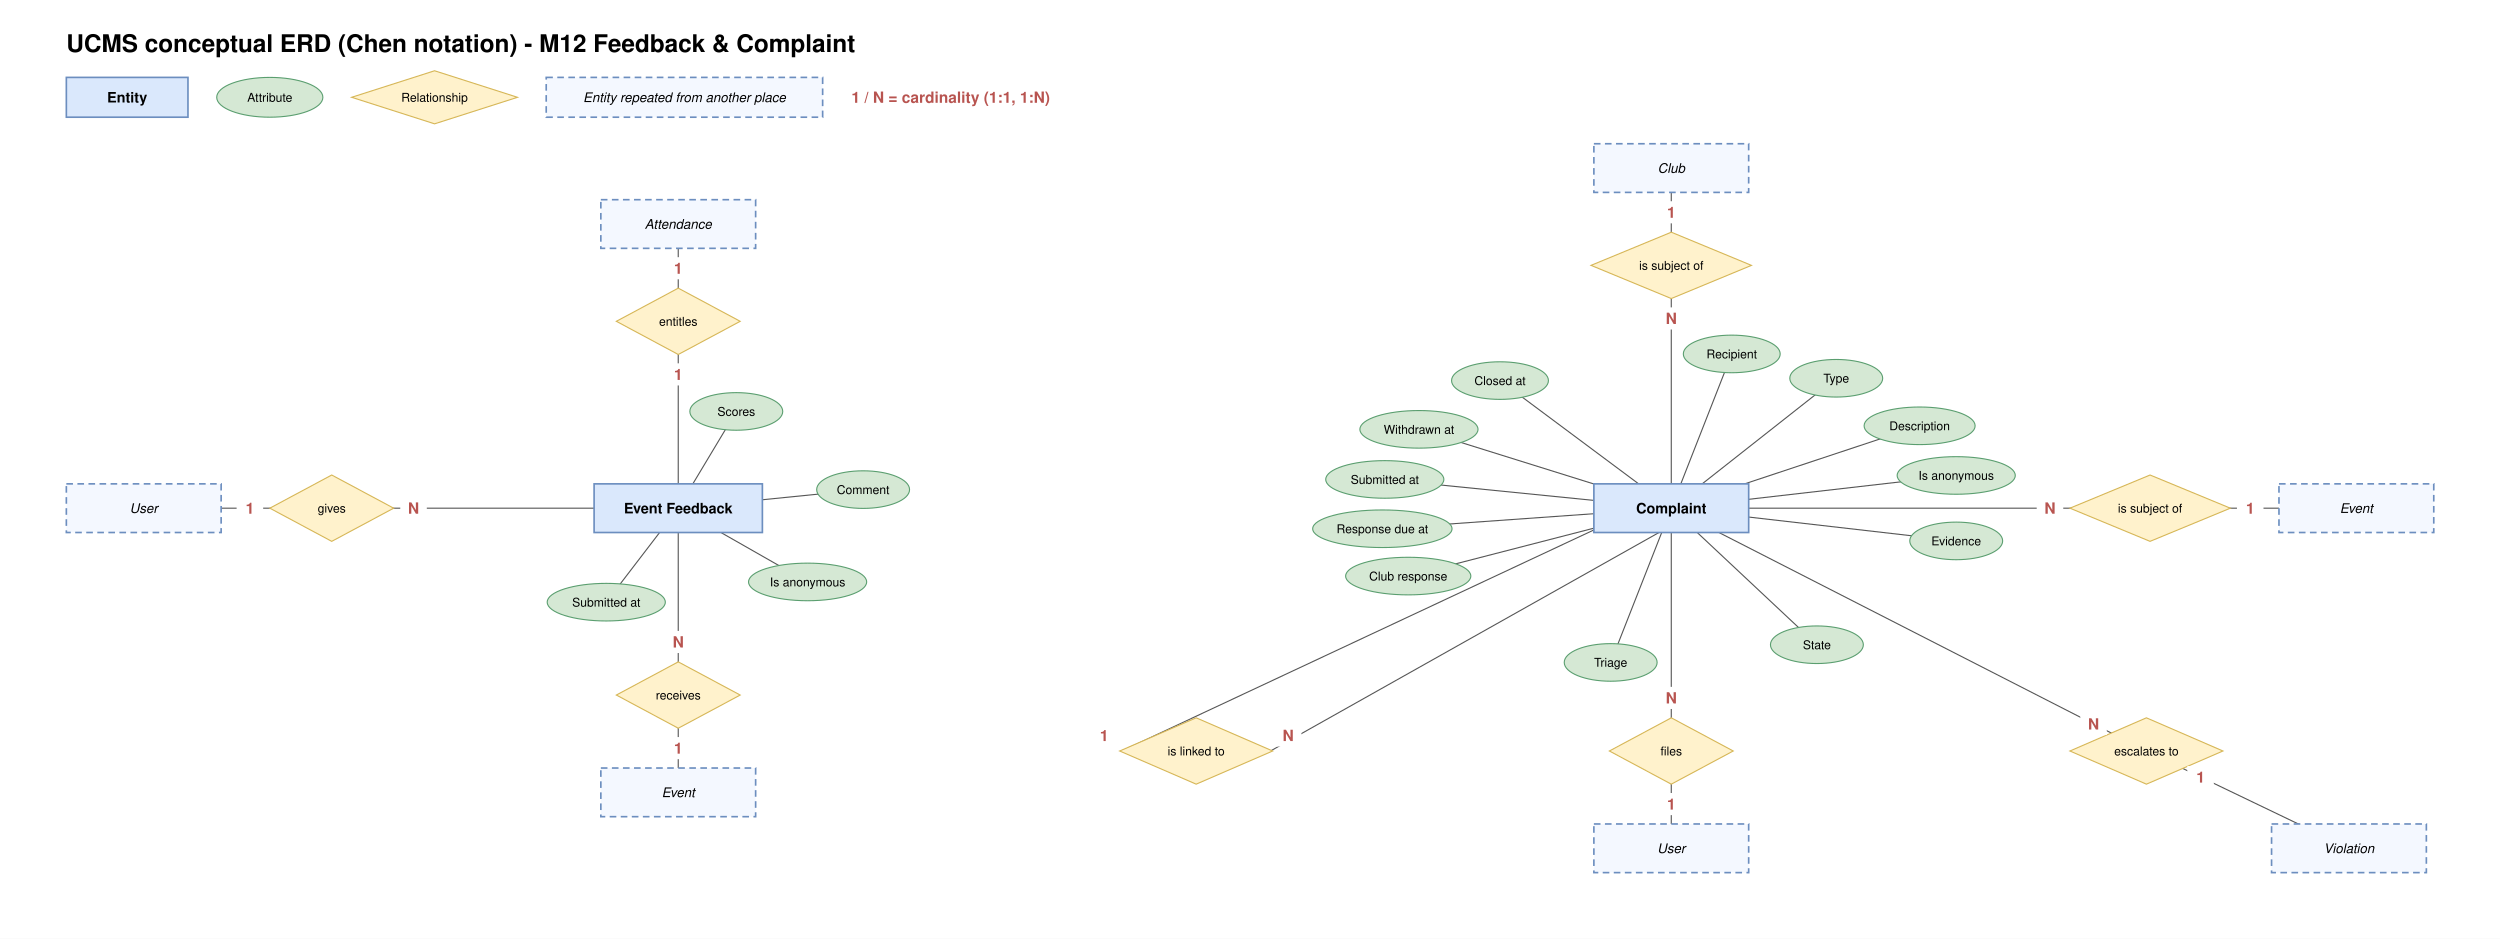
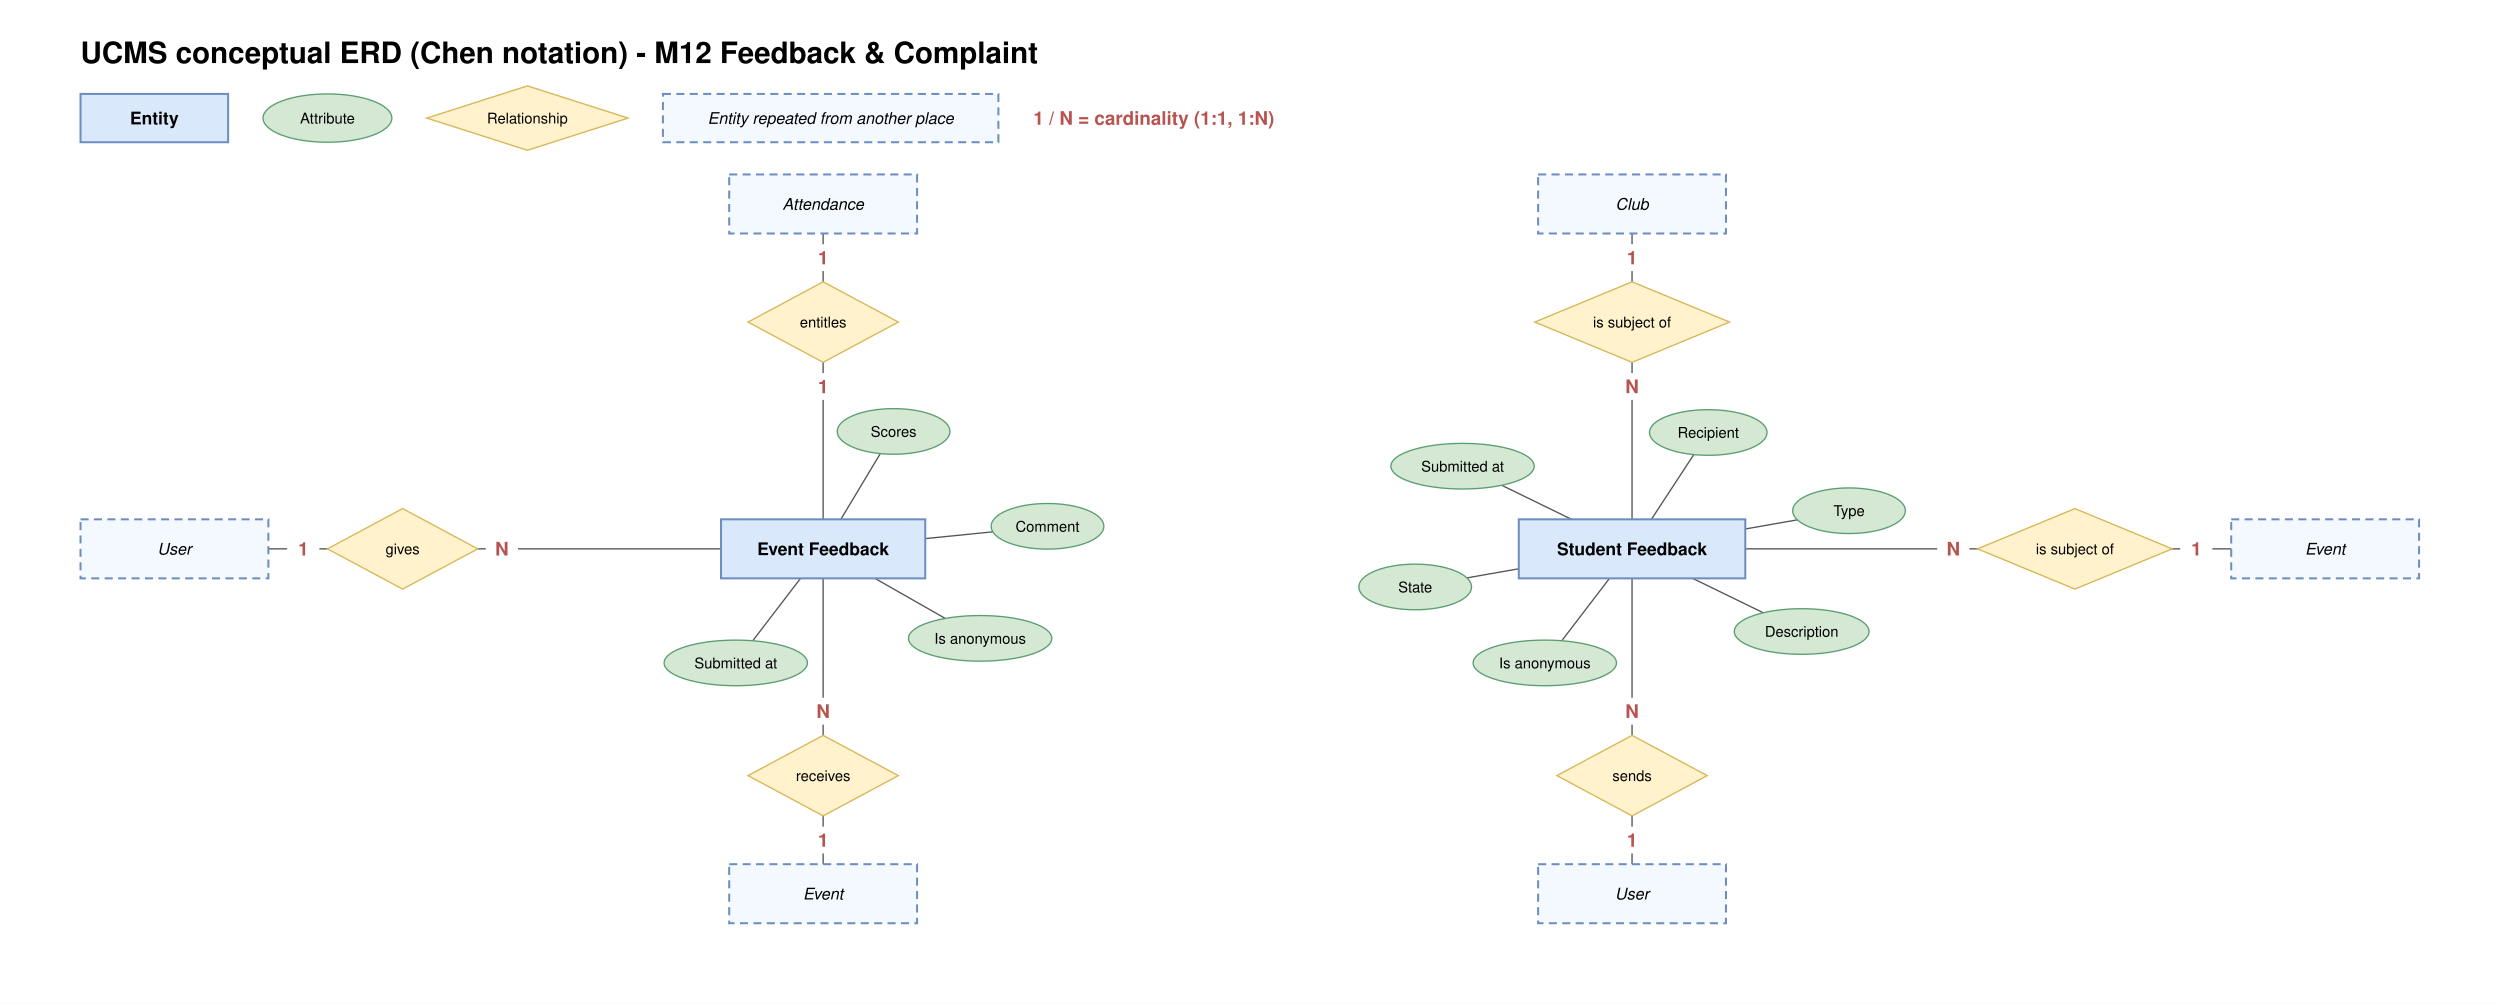
- <svg xmlns="http://www.w3.org/2000/svg" viewBox="0 0 2261 849" width="2261" height="849" font-family="Helvetica, Arial, sans-serif">
+ <svg xmlns="http://www.w3.org/2000/svg" viewBox="0 0 1863 748" width="1863" height="748" font-family="Helvetica, Arial, sans-serif">
  <rect width="100%" height="100%" fill="#ffffff" />
-   <line x1="613.4" y1="459.6" x2="665.9" y2="372.1" stroke="#555555" />
-   <line x1="613.4" y1="459.6" x2="780.6" y2="442.8" stroke="#555555" />
-   <line x1="613.4" y1="459.6" x2="730.4" y2="526.3" stroke="#555555" />
-   <line x1="613.4" y1="459.6" x2="548.3" y2="544.6" stroke="#555555" />
-   <line x1="613.4" y1="459.6" x2="613.4" y2="628.6" stroke="#555555" />
-   <line x1="613.4" y1="628.6" x2="613.4" y2="716.6" stroke="#555555" />
-   <line x1="613.4" y1="459.6" x2="613.4" y2="290.6" stroke="#555555" />
-   <line x1="613.4" y1="290.6" x2="613.4" y2="202.6" stroke="#555555" />
-   <line x1="613.4" y1="459.6" x2="300.0" y2="459.6" stroke="#555555" />
-   <line x1="300.0" y1="459.6" x2="130.0" y2="459.6" stroke="#555555" />
-   <line x1="1511.5" y1="459.6" x2="1566.2" y2="320.1" stroke="#555555" />
-   <line x1="1511.5" y1="459.6" x2="1660.7" y2="342.1" stroke="#555555" />
-   <line x1="1511.5" y1="459.6" x2="1736.1" y2="385.1" stroke="#555555" />
-   <line x1="1511.5" y1="459.6" x2="1769.2" y2="430.0" stroke="#555555" />
-   <line x1="1511.5" y1="459.6" x2="1769.2" y2="489.2" stroke="#555555" />
-   <line x1="1511.5" y1="459.6" x2="1643.2" y2="583.1" stroke="#555555" />
-   <line x1="1511.5" y1="459.6" x2="1456.7" y2="599.1" stroke="#555555" />
-   <line x1="1511.5" y1="459.6" x2="1273.6" y2="521.0" stroke="#555555" />
-   <line x1="1511.5" y1="459.6" x2="1250.2" y2="478.2" stroke="#555555" />
-   <line x1="1511.5" y1="459.6" x2="1252.4" y2="433.6" stroke="#555555" />
-   <line x1="1511.5" y1="459.6" x2="1283.3" y2="388.3" stroke="#555555" />
-   <line x1="1511.5" y1="459.6" x2="1356.6" y2="344.2" stroke="#555555" />
-   <line x1="1511.5" y1="459.6" x2="1511.5" y2="679.2" stroke="#555555" />
-   <line x1="1511.5" y1="679.2" x2="1511.5" y2="767.2" stroke="#555555" />
-   <line x1="1511.5" y1="459.6" x2="1511.5" y2="240.0" stroke="#555555" />
-   <line x1="1511.5" y1="240.0" x2="1511.5" y2="152.0" stroke="#555555" />
-   <line x1="1511.5" y1="459.6" x2="1944.5" y2="459.6" stroke="#555555" />
-   <line x1="1944.5" y1="459.6" x2="2131.1" y2="459.6" stroke="#555555" />
-   <line x1="1511.5" y1="459.6" x2="1941.2" y2="679.2" stroke="#555555" />
-   <line x1="1941.2" y1="679.2" x2="2124.4" y2="767.2" stroke="#555555" />
-   <line x1="1483.5" y1="459.6" x2="1014.6" y2="679.2" stroke="#555555" />
-   <line x1="1539.5" y1="459.6" x2="1149.0" y2="679.2" stroke="#555555" />
+   <line x1="613.4" y1="409.0" x2="665.9" y2="321.5" stroke="#555555" />
+   <line x1="613.4" y1="409.0" x2="780.6" y2="392.2" stroke="#555555" />
+   <line x1="613.4" y1="409.0" x2="730.4" y2="475.7" stroke="#555555" />
+   <line x1="613.4" y1="409.0" x2="548.3" y2="494.0" stroke="#555555" />
+   <line x1="613.4" y1="409.0" x2="613.4" y2="578.0" stroke="#555555" />
+   <line x1="613.4" y1="578.0" x2="613.4" y2="666.0" stroke="#555555" />
+   <line x1="613.4" y1="409.0" x2="613.4" y2="240.0" stroke="#555555" />
+   <line x1="613.4" y1="240.0" x2="613.4" y2="152.0" stroke="#555555" />
+   <line x1="613.4" y1="409.0" x2="300.0" y2="409.0" stroke="#555555" />
+   <line x1="300.0" y1="409.0" x2="130.0" y2="409.0" stroke="#555555" />
+   <line x1="1216.2" y1="409.0" x2="1273.0" y2="322.3" stroke="#555555" />
+   <line x1="1216.2" y1="409.0" x2="1377.9" y2="380.6" stroke="#555555" />
+   <line x1="1216.2" y1="409.0" x2="1342.6" y2="470.6" stroke="#555555" />
+   <line x1="1216.2" y1="409.0" x2="1151.2" y2="494.0" stroke="#555555" />
+   <line x1="1216.2" y1="409.0" x2="1054.6" y2="437.4" stroke="#555555" />
+   <line x1="1216.2" y1="409.0" x2="1089.9" y2="347.4" stroke="#555555" />
+   <line x1="1216.2" y1="409.0" x2="1216.2" y2="578.0" stroke="#555555" />
+   <line x1="1216.2" y1="578.0" x2="1216.2" y2="666.0" stroke="#555555" />
+   <line x1="1216.2" y1="409.0" x2="1216.2" y2="240.0" stroke="#555555" />
+   <line x1="1216.2" y1="240.0" x2="1216.2" y2="152.0" stroke="#555555" />
+   <line x1="1216.2" y1="409.0" x2="1546.2" y2="409.0" stroke="#555555" />
+   <line x1="1546.2" y1="409.0" x2="1732.7" y2="409.0" stroke="#555555" />
  <text x="60" y="47" font-size="22" font-weight="bold">UCMS conceptual ERD (Chen notation) - M12 Feedback &amp; Complaint</text>
  <rect x="60.0" y="70.0" width="110.0" height="36.0" fill="#dae8fc" stroke="#6c8ebf" stroke-width="1.5" />
  <text x="115.0" y="92.7" font-size="13" font-weight="bold" text-anchor="middle">Entity</text>
  <ellipse cx="244.0" cy="88.0" rx="48.0" ry="18.0" fill="#d5e8d4" stroke="#5a9e6f" />
  <text x="244.0" y="92.0" font-size="11" font-weight="normal" text-anchor="middle">Attribute</text>
  <polygon points="318.0,88.0 393.0,64.0 468.0,88.0 393.0,112.0" fill="#fff2cc" stroke="#d6b656" />
  <text x="393.0" y="92.0" font-size="11" font-weight="normal" text-anchor="middle">Relationship</text>
  <rect x="494.0" y="70.0" width="250.0" height="36.0" fill="#f4f8ff" stroke="#6c8ebf" stroke-width="1.5" stroke-dasharray="6 4" />
  <text x="619.0" y="92.3" font-size="12" font-weight="normal" text-anchor="middle" font-style="italic">Entity repeated from another place</text>
  <text x="770.0" y="93.0" font-size="14" font-weight="bold" fill="#b85450" text-anchor="start">1 / N = cardinality (1:1, 1:N)</text>
-   <rect x="537.3" y="437.6" width="152.2" height="44.0" fill="#dae8fc" stroke="#6c8ebf" stroke-width="1.5" />
-   <text x="613.4" y="464.3" font-size="13" font-weight="bold" text-anchor="middle">Event Feedback</text>
-   <ellipse cx="665.9" cy="372.1" rx="42.0" ry="17.0" fill="#d5e8d4" stroke="#5a9e6f" />
-   <text x="665.9" y="376.1" font-size="11" font-weight="normal" text-anchor="middle">Scores</text>
-   <ellipse cx="780.6" cy="442.8" rx="42.0" ry="17.0" fill="#d5e8d4" stroke="#5a9e6f" />
-   <text x="780.6" y="446.8" font-size="11" font-weight="normal" text-anchor="middle">Comment</text>
-   <ellipse cx="730.4" cy="526.3" rx="53.4" ry="17.0" fill="#d5e8d4" stroke="#5a9e6f" />
-   <text x="730.4" y="530.3" font-size="11" font-weight="normal" text-anchor="middle">Is anonymous</text>
-   <ellipse cx="548.3" cy="544.6" rx="53.4" ry="17.0" fill="#d5e8d4" stroke="#5a9e6f" />
-   <text x="548.3" y="548.6" font-size="11" font-weight="normal" text-anchor="middle">Submitted at</text>
-   <polygon points="557.4,628.6 613.4,598.6 669.4,628.6 613.4,658.6" fill="#fff2cc" stroke="#d6b656" />
-   <text x="613.4" y="632.6" font-size="11" font-weight="normal" text-anchor="middle">receives</text>
-   <rect x="543.4" y="694.6" width="140.0" height="44.0" fill="#f4f8ff" stroke="#6c8ebf" stroke-width="1.5" stroke-dasharray="6 4" />
-   <text x="613.4" y="720.9" font-size="12" font-weight="normal" text-anchor="middle" font-style="italic">Event</text>
-   <polygon points="557.4,290.6 613.4,260.6 669.4,290.6 613.4,320.6" fill="#fff2cc" stroke="#d6b656" />
-   <text x="613.4" y="294.6" font-size="11" font-weight="normal" text-anchor="middle">entitles</text>
-   <rect x="543.4" y="180.6" width="140.0" height="44.0" fill="#f4f8ff" stroke="#6c8ebf" stroke-width="1.5" stroke-dasharray="6 4" />
-   <text x="613.4" y="206.9" font-size="12" font-weight="normal" text-anchor="middle" font-style="italic">Attendance</text>
-   <polygon points="244.0,459.6 300.0,429.6 356.0,459.6 300.0,489.6" fill="#fff2cc" stroke="#d6b656" />
-   <text x="300.0" y="463.6" font-size="11" font-weight="normal" text-anchor="middle">gives</text>
-   <rect x="60.0" y="437.6" width="140.0" height="44.0" fill="#f4f8ff" stroke="#6c8ebf" stroke-width="1.5" stroke-dasharray="6 4" />
-   <text x="130.0" y="463.9" font-size="12" font-weight="normal" text-anchor="middle" font-style="italic">User</text>
-   <rect x="1441.5" y="437.6" width="140.0" height="44.0" fill="#dae8fc" stroke="#6c8ebf" stroke-width="1.5" />
-   <text x="1511.5" y="464.3" font-size="13" font-weight="bold" text-anchor="middle">Complaint</text>
-   <ellipse cx="1566.2" cy="320.1" rx="43.8" ry="17.0" fill="#d5e8d4" stroke="#5a9e6f" />
-   <text x="1566.2" y="324.1" font-size="11" font-weight="normal" text-anchor="middle">Recipient</text>
-   <ellipse cx="1660.7" cy="342.1" rx="42.0" ry="17.0" fill="#d5e8d4" stroke="#5a9e6f" />
-   <text x="1660.7" y="346.0" font-size="11" font-weight="normal" text-anchor="middle">Type</text>
-   <ellipse cx="1736.1" cy="385.1" rx="50.2" ry="17.0" fill="#d5e8d4" stroke="#5a9e6f" />
-   <text x="1736.1" y="389.1" font-size="11" font-weight="normal" text-anchor="middle">Description</text>
-   <ellipse cx="1769.2" cy="430.0" rx="53.4" ry="17.0" fill="#d5e8d4" stroke="#5a9e6f" />
-   <text x="1769.2" y="433.9" font-size="11" font-weight="normal" text-anchor="middle">Is anonymous</text>
-   <ellipse cx="1769.2" cy="489.2" rx="42.0" ry="17.0" fill="#d5e8d4" stroke="#5a9e6f" />
-   <text x="1769.2" y="493.2" font-size="11" font-weight="normal" text-anchor="middle">Evidence</text>
-   <ellipse cx="1643.2" cy="583.1" rx="42.0" ry="17.0" fill="#d5e8d4" stroke="#5a9e6f" />
-   <text x="1643.2" y="587.1" font-size="11" font-weight="normal" text-anchor="middle">State</text>
-   <ellipse cx="1456.7" cy="599.1" rx="42.0" ry="17.0" fill="#d5e8d4" stroke="#5a9e6f" />
-   <text x="1456.7" y="603.0" font-size="11" font-weight="normal" text-anchor="middle">Triage</text>
-   <ellipse cx="1273.6" cy="521.0" rx="56.6" ry="17.0" fill="#d5e8d4" stroke="#5a9e6f" />
-   <text x="1273.6" y="525.0" font-size="11" font-weight="normal" text-anchor="middle">Club response</text>
-   <ellipse cx="1250.2" cy="478.2" rx="63.0" ry="17.0" fill="#d5e8d4" stroke="#5a9e6f" />
-   <text x="1250.2" y="482.2" font-size="11" font-weight="normal" text-anchor="middle">Response due at</text>
-   <ellipse cx="1252.4" cy="433.6" rx="53.4" ry="17.0" fill="#d5e8d4" stroke="#5a9e6f" />
-   <text x="1252.4" y="437.6" font-size="11" font-weight="normal" text-anchor="middle">Submitted at</text>
-   <ellipse cx="1283.3" cy="388.3" rx="53.4" ry="17.0" fill="#d5e8d4" stroke="#5a9e6f" />
-   <text x="1283.3" y="392.3" font-size="11" font-weight="normal" text-anchor="middle">Withdrawn at</text>
-   <ellipse cx="1356.6" cy="344.2" rx="43.8" ry="17.0" fill="#d5e8d4" stroke="#5a9e6f" />
-   <text x="1356.6" y="348.2" font-size="11" font-weight="normal" text-anchor="middle">Closed at</text>
-   <polygon points="1455.5,679.2 1511.5,649.2 1567.5,679.2 1511.5,709.2" fill="#fff2cc" stroke="#d6b656" />
-   <text x="1511.5" y="683.2" font-size="11" font-weight="normal" text-anchor="middle">files</text>
-   <rect x="1441.5" y="745.2" width="140.0" height="44.0" fill="#f4f8ff" stroke="#6c8ebf" stroke-width="1.5" stroke-dasharray="6 4" />
-   <text x="1511.5" y="771.5" font-size="12" font-weight="normal" text-anchor="middle" font-style="italic">User</text>
-   <polygon points="1438.9,240.0 1511.5,210.0 1584.0,240.0 1511.5,270.0" fill="#fff2cc" stroke="#d6b656" />
-   <text x="1511.5" y="244.0" font-size="11" font-weight="normal" text-anchor="middle">is subject of</text>
-   <rect x="1441.5" y="130.0" width="140.0" height="44.0" fill="#f4f8ff" stroke="#6c8ebf" stroke-width="1.5" stroke-dasharray="6 4" />
-   <text x="1511.5" y="156.3" font-size="12" font-weight="normal" text-anchor="middle" font-style="italic">Club</text>
-   <polygon points="1872.0,459.6 1944.5,429.6 2017.1,459.6 1944.5,489.6" fill="#fff2cc" stroke="#d6b656" />
-   <text x="1944.5" y="463.6" font-size="11" font-weight="normal" text-anchor="middle">is subject of</text>
-   <rect x="2061.1" y="437.6" width="140.0" height="44.0" fill="#f4f8ff" stroke="#6c8ebf" stroke-width="1.5" stroke-dasharray="6 4" />
-   <text x="2131.1" y="463.9" font-size="12" font-weight="normal" text-anchor="middle" font-style="italic">Event</text>
-   <polygon points="1872.0,679.2 1941.2,649.2 2010.4,679.2 1941.2,709.2" fill="#fff2cc" stroke="#d6b656" />
-   <text x="1941.2" y="683.2" font-size="11" font-weight="normal" text-anchor="middle">escalates to</text>
-   <rect x="2054.4" y="745.2" width="140.0" height="44.0" fill="#f4f8ff" stroke="#6c8ebf" stroke-width="1.5" stroke-dasharray="6 4" />
-   <text x="2124.4" y="771.5" font-size="12" font-weight="normal" text-anchor="middle" font-style="italic">Violation</text>
-   <polygon points="1012.6,679.2 1081.8,649.2 1151.0,679.2 1081.8,709.2" fill="#fff2cc" stroke="#d6b656" />
-   <text x="1081.8" y="683.2" font-size="11" font-weight="normal" text-anchor="middle">is linked to</text>
-   <rect x="601.4" y="570.6" width="24.0" height="20.0" fill="#ffffff" />
-   <text x="613.4" y="585.6" font-size="14" font-weight="bold" fill="#b85450" text-anchor="middle">N</text>
-   <rect x="601.4" y="666.6" width="24.0" height="20.0" fill="#ffffff" />
-   <text x="613.4" y="681.6" font-size="14" font-weight="bold" fill="#b85450" text-anchor="middle">1</text>
-   <rect x="601.4" y="328.6" width="24.0" height="20.0" fill="#ffffff" />
-   <text x="613.4" y="343.6" font-size="14" font-weight="bold" fill="#b85450" text-anchor="middle">1</text>
-   <rect x="601.4" y="232.6" width="24.0" height="20.0" fill="#ffffff" />
-   <text x="613.4" y="247.6" font-size="14" font-weight="bold" fill="#b85450" text-anchor="middle">1</text>
-   <rect x="362.0" y="449.6" width="24.0" height="20.0" fill="#ffffff" />
-   <text x="374.0" y="464.6" font-size="14" font-weight="bold" fill="#b85450" text-anchor="middle">N</text>
-   <rect x="214.0" y="449.6" width="24.0" height="20.0" fill="#ffffff" />
-   <text x="226.0" y="464.6" font-size="14" font-weight="bold" fill="#b85450" text-anchor="middle">1</text>
-   <rect x="1499.5" y="621.2" width="24.0" height="20.0" fill="#ffffff" />
-   <text x="1511.5" y="636.2" font-size="14" font-weight="bold" fill="#b85450" text-anchor="middle">N</text>
-   <rect x="1499.5" y="717.2" width="24.0" height="20.0" fill="#ffffff" />
-   <text x="1511.5" y="732.2" font-size="14" font-weight="bold" fill="#b85450" text-anchor="middle">1</text>
-   <rect x="1499.5" y="278.0" width="24.0" height="20.0" fill="#ffffff" />
-   <text x="1511.5" y="293.0" font-size="14" font-weight="bold" fill="#b85450" text-anchor="middle">N</text>
-   <rect x="1499.5" y="182.0" width="24.0" height="20.0" fill="#ffffff" />
-   <text x="1511.5" y="197.0" font-size="14" font-weight="bold" fill="#b85450" text-anchor="middle">1</text>
-   <rect x="1842.0" y="449.6" width="24.0" height="20.0" fill="#ffffff" />
-   <text x="1854.0" y="464.6" font-size="14" font-weight="bold" fill="#b85450" text-anchor="middle">N</text>
-   <rect x="2023.1" y="449.6" width="24.0" height="20.0" fill="#ffffff" />
-   <text x="2035.1" y="464.6" font-size="14" font-weight="bold" fill="#b85450" text-anchor="middle">1</text>
-   <rect x="1881.4" y="644.8" width="24.0" height="20.0" fill="#ffffff" />
-   <text x="1893.4" y="659.8" font-size="14" font-weight="bold" fill="#b85450" text-anchor="middle">N</text>
-   <rect x="1978.2" y="692.8" width="24.0" height="20.0" fill="#ffffff" />
-   <text x="1990.2" y="707.8" font-size="14" font-weight="bold" fill="#b85450" text-anchor="middle">1</text>
-   <rect x="986.6" y="655.2" width="24.0" height="20.0" fill="#ffffff" />
-   <text x="998.6" y="670.2" font-size="14" font-weight="bold" fill="#b85450" text-anchor="middle">1</text>
-   <rect x="1153.0" y="655.2" width="24.0" height="20.0" fill="#ffffff" />
-   <text x="1165.0" y="670.2" font-size="14" font-weight="bold" fill="#b85450" text-anchor="middle">N</text>
+   <rect x="537.3" y="387.0" width="152.2" height="44.0" fill="#dae8fc" stroke="#6c8ebf" stroke-width="1.5" />
+   <text x="613.4" y="413.7" font-size="13" font-weight="bold" text-anchor="middle">Event Feedback</text>
+   <ellipse cx="665.9" cy="321.5" rx="42.0" ry="17.0" fill="#d5e8d4" stroke="#5a9e6f" />
+   <text x="665.9" y="325.5" font-size="11" font-weight="normal" text-anchor="middle">Scores</text>
+   <ellipse cx="780.6" cy="392.2" rx="42.0" ry="17.0" fill="#d5e8d4" stroke="#5a9e6f" />
+   <text x="780.6" y="396.2" font-size="11" font-weight="normal" text-anchor="middle">Comment</text>
+   <ellipse cx="730.4" cy="475.7" rx="53.4" ry="17.0" fill="#d5e8d4" stroke="#5a9e6f" />
+   <text x="730.4" y="479.7" font-size="11" font-weight="normal" text-anchor="middle">Is anonymous</text>
+   <ellipse cx="548.3" cy="494.0" rx="53.4" ry="17.0" fill="#d5e8d4" stroke="#5a9e6f" />
+   <text x="548.3" y="498.0" font-size="11" font-weight="normal" text-anchor="middle">Submitted at</text>
+   <polygon points="557.4,578.0 613.4,548.0 669.4,578.0 613.4,608.0" fill="#fff2cc" stroke="#d6b656" />
+   <text x="613.4" y="582.0" font-size="11" font-weight="normal" text-anchor="middle">receives</text>
+   <rect x="543.4" y="644.0" width="140.0" height="44.0" fill="#f4f8ff" stroke="#6c8ebf" stroke-width="1.5" stroke-dasharray="6 4" />
+   <text x="613.4" y="670.3" font-size="12" font-weight="normal" text-anchor="middle" font-style="italic">Event</text>
+   <polygon points="557.4,240.0 613.4,210.0 669.4,240.0 613.4,270.0" fill="#fff2cc" stroke="#d6b656" />
+   <text x="613.4" y="244.0" font-size="11" font-weight="normal" text-anchor="middle">entitles</text>
+   <rect x="543.4" y="130.0" width="140.0" height="44.0" fill="#f4f8ff" stroke="#6c8ebf" stroke-width="1.5" stroke-dasharray="6 4" />
+   <text x="613.4" y="156.3" font-size="12" font-weight="normal" text-anchor="middle" font-style="italic">Attendance</text>
+   <polygon points="244.0,409.0 300.0,379.0 356.0,409.0 300.0,439.0" fill="#fff2cc" stroke="#d6b656" />
+   <text x="300.0" y="413.0" font-size="11" font-weight="normal" text-anchor="middle">gives</text>
+   <rect x="60.0" y="387.0" width="140.0" height="44.0" fill="#f4f8ff" stroke="#6c8ebf" stroke-width="1.5" stroke-dasharray="6 4" />
+   <text x="130.0" y="413.3" font-size="12" font-weight="normal" text-anchor="middle" font-style="italic">User</text>
+   <rect x="1131.8" y="387.0" width="168.8" height="44.0" fill="#dae8fc" stroke="#6c8ebf" stroke-width="1.5" />
+   <text x="1216.2" y="413.7" font-size="13" font-weight="bold" text-anchor="middle">Student Feedback</text>
+   <ellipse cx="1273.0" cy="322.3" rx="43.8" ry="17.0" fill="#d5e8d4" stroke="#5a9e6f" />
+   <text x="1273.0" y="326.2" font-size="11" font-weight="normal" text-anchor="middle">Recipient</text>
+   <ellipse cx="1377.9" cy="380.6" rx="42.0" ry="17.0" fill="#d5e8d4" stroke="#5a9e6f" />
+   <text x="1377.9" y="384.5" font-size="11" font-weight="normal" text-anchor="middle">Type</text>
+   <ellipse cx="1342.6" cy="470.6" rx="50.2" ry="17.0" fill="#d5e8d4" stroke="#5a9e6f" />
+   <text x="1342.6" y="474.5" font-size="11" font-weight="normal" text-anchor="middle">Description</text>
+   <ellipse cx="1151.2" cy="494.0" rx="53.4" ry="17.0" fill="#d5e8d4" stroke="#5a9e6f" />
+   <text x="1151.2" y="498.0" font-size="11" font-weight="normal" text-anchor="middle">Is anonymous</text>
+   <ellipse cx="1054.6" cy="437.4" rx="42.0" ry="17.0" fill="#d5e8d4" stroke="#5a9e6f" />
+   <text x="1054.6" y="441.4" font-size="11" font-weight="normal" text-anchor="middle">State</text>
+   <ellipse cx="1089.9" cy="347.4" rx="53.4" ry="17.0" fill="#d5e8d4" stroke="#5a9e6f" />
+   <text x="1089.9" y="351.4" font-size="11" font-weight="normal" text-anchor="middle">Submitted at</text>
+   <polygon points="1160.2,578.0 1216.2,548.0 1272.2,578.0 1216.2,608.0" fill="#fff2cc" stroke="#d6b656" />
+   <text x="1216.2" y="582.0" font-size="11" font-weight="normal" text-anchor="middle">sends</text>
+   <rect x="1146.2" y="644.0" width="140.0" height="44.0" fill="#f4f8ff" stroke="#6c8ebf" stroke-width="1.5" stroke-dasharray="6 4" />
+   <text x="1216.2" y="670.3" font-size="12" font-weight="normal" text-anchor="middle" font-style="italic">User</text>
+   <polygon points="1143.7,240.0 1216.2,210.0 1288.8,240.0 1216.2,270.0" fill="#fff2cc" stroke="#d6b656" />
+   <text x="1216.2" y="244.0" font-size="11" font-weight="normal" text-anchor="middle">is subject of</text>
+   <rect x="1146.2" y="130.0" width="140.0" height="44.0" fill="#f4f8ff" stroke="#6c8ebf" stroke-width="1.5" stroke-dasharray="6 4" />
+   <text x="1216.2" y="156.3" font-size="12" font-weight="normal" text-anchor="middle" font-style="italic">Club</text>
+   <polygon points="1473.6,409.0 1546.2,379.0 1618.7,409.0 1546.2,439.0" fill="#fff2cc" stroke="#d6b656" />
+   <text x="1546.2" y="413.0" font-size="11" font-weight="normal" text-anchor="middle">is subject of</text>
+   <rect x="1662.7" y="387.0" width="140.0" height="44.0" fill="#f4f8ff" stroke="#6c8ebf" stroke-width="1.5" stroke-dasharray="6 4" />
+   <text x="1732.7" y="413.3" font-size="12" font-weight="normal" text-anchor="middle" font-style="italic">Event</text>
+   <rect x="601.4" y="520.0" width="24.0" height="20.0" fill="#ffffff" />
+   <text x="613.4" y="535.0" font-size="14" font-weight="bold" fill="#b85450" text-anchor="middle">N</text>
+   <rect x="601.4" y="616.0" width="24.0" height="20.0" fill="#ffffff" />
+   <text x="613.4" y="631.0" font-size="14" font-weight="bold" fill="#b85450" text-anchor="middle">1</text>
+   <rect x="601.4" y="278.0" width="24.0" height="20.0" fill="#ffffff" />
+   <text x="613.4" y="293.0" font-size="14" font-weight="bold" fill="#b85450" text-anchor="middle">1</text>
+   <rect x="601.4" y="182.0" width="24.0" height="20.0" fill="#ffffff" />
+   <text x="613.4" y="197.0" font-size="14" font-weight="bold" fill="#b85450" text-anchor="middle">1</text>
+   <rect x="362.0" y="399.0" width="24.0" height="20.0" fill="#ffffff" />
+   <text x="374.0" y="414.0" font-size="14" font-weight="bold" fill="#b85450" text-anchor="middle">N</text>
+   <rect x="214.0" y="399.0" width="24.0" height="20.0" fill="#ffffff" />
+   <text x="226.0" y="414.0" font-size="14" font-weight="bold" fill="#b85450" text-anchor="middle">1</text>
+   <rect x="1204.2" y="520.0" width="24.0" height="20.0" fill="#ffffff" />
+   <text x="1216.2" y="535.0" font-size="14" font-weight="bold" fill="#b85450" text-anchor="middle">N</text>
+   <rect x="1204.2" y="616.0" width="24.0" height="20.0" fill="#ffffff" />
+   <text x="1216.2" y="631.0" font-size="14" font-weight="bold" fill="#b85450" text-anchor="middle">1</text>
+   <rect x="1204.2" y="278.0" width="24.0" height="20.0" fill="#ffffff" />
+   <text x="1216.2" y="293.0" font-size="14" font-weight="bold" fill="#b85450" text-anchor="middle">N</text>
+   <rect x="1204.2" y="182.0" width="24.0" height="20.0" fill="#ffffff" />
+   <text x="1216.2" y="197.0" font-size="14" font-weight="bold" fill="#b85450" text-anchor="middle">1</text>
+   <rect x="1443.6" y="399.0" width="24.0" height="20.0" fill="#ffffff" />
+   <text x="1455.6" y="414.0" font-size="14" font-weight="bold" fill="#b85450" text-anchor="middle">N</text>
+   <rect x="1624.7" y="399.0" width="24.0" height="20.0" fill="#ffffff" />
+   <text x="1636.7" y="414.0" font-size="14" font-weight="bold" fill="#b85450" text-anchor="middle">1</text>
</svg>
